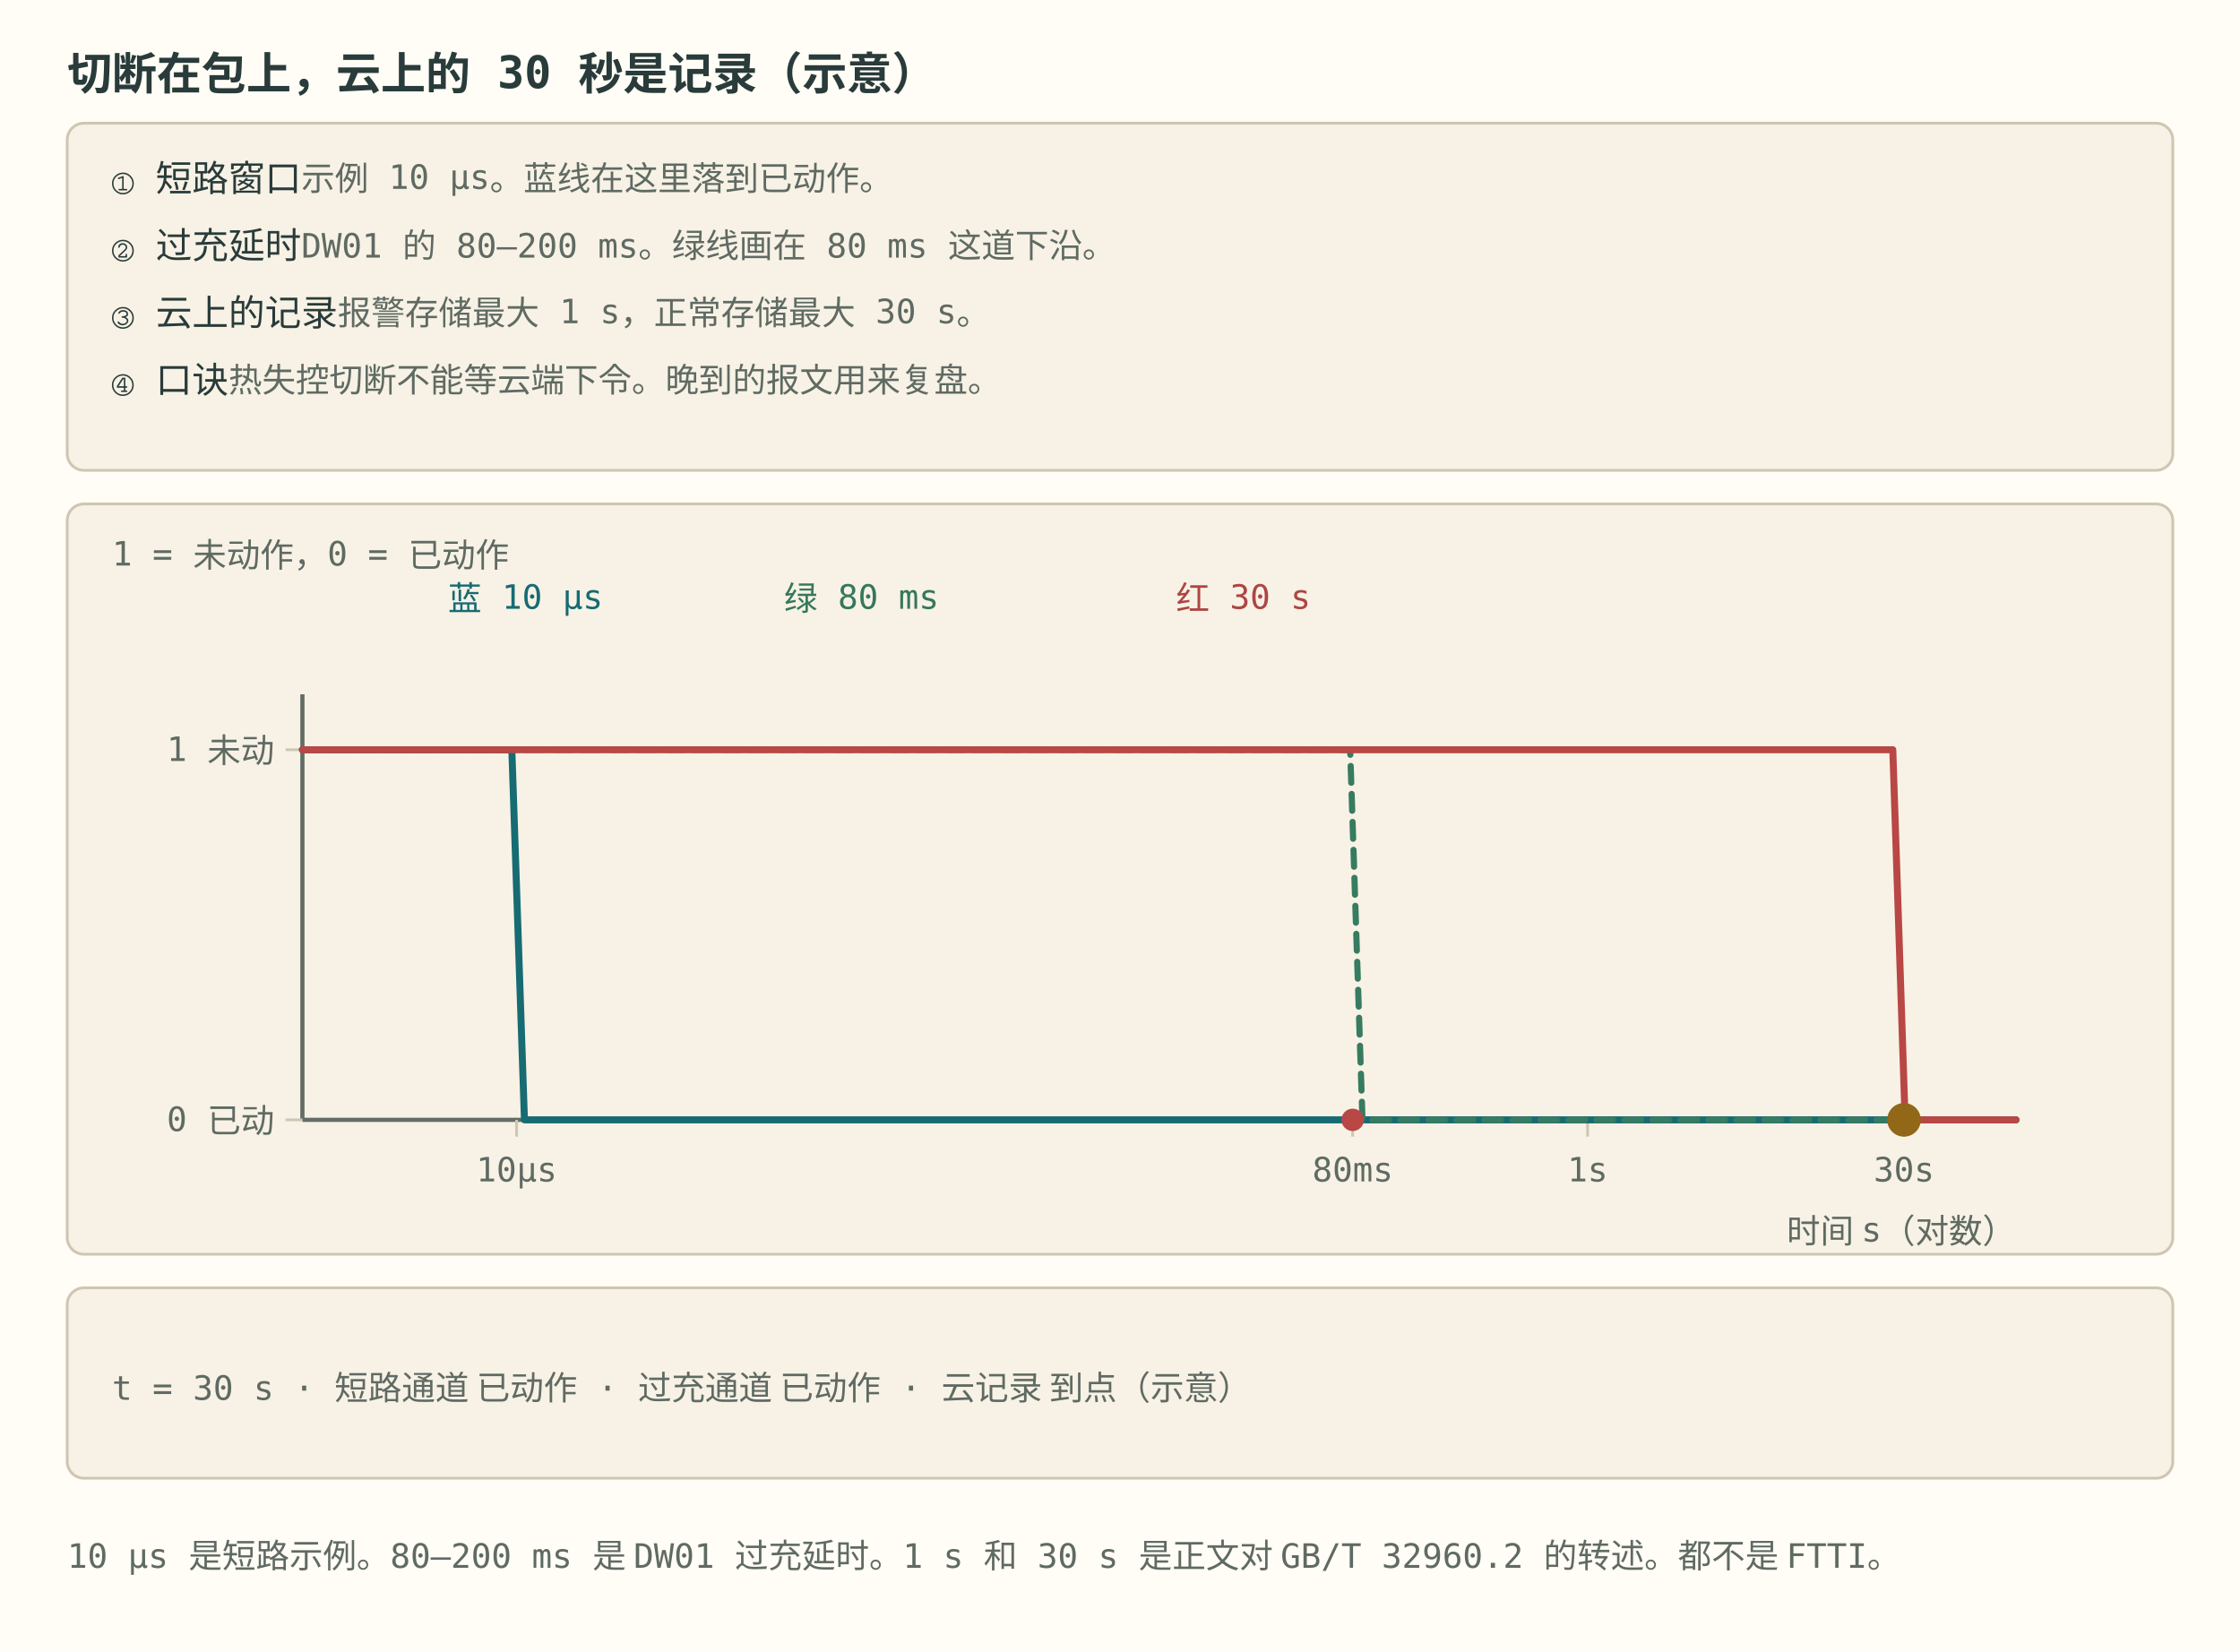
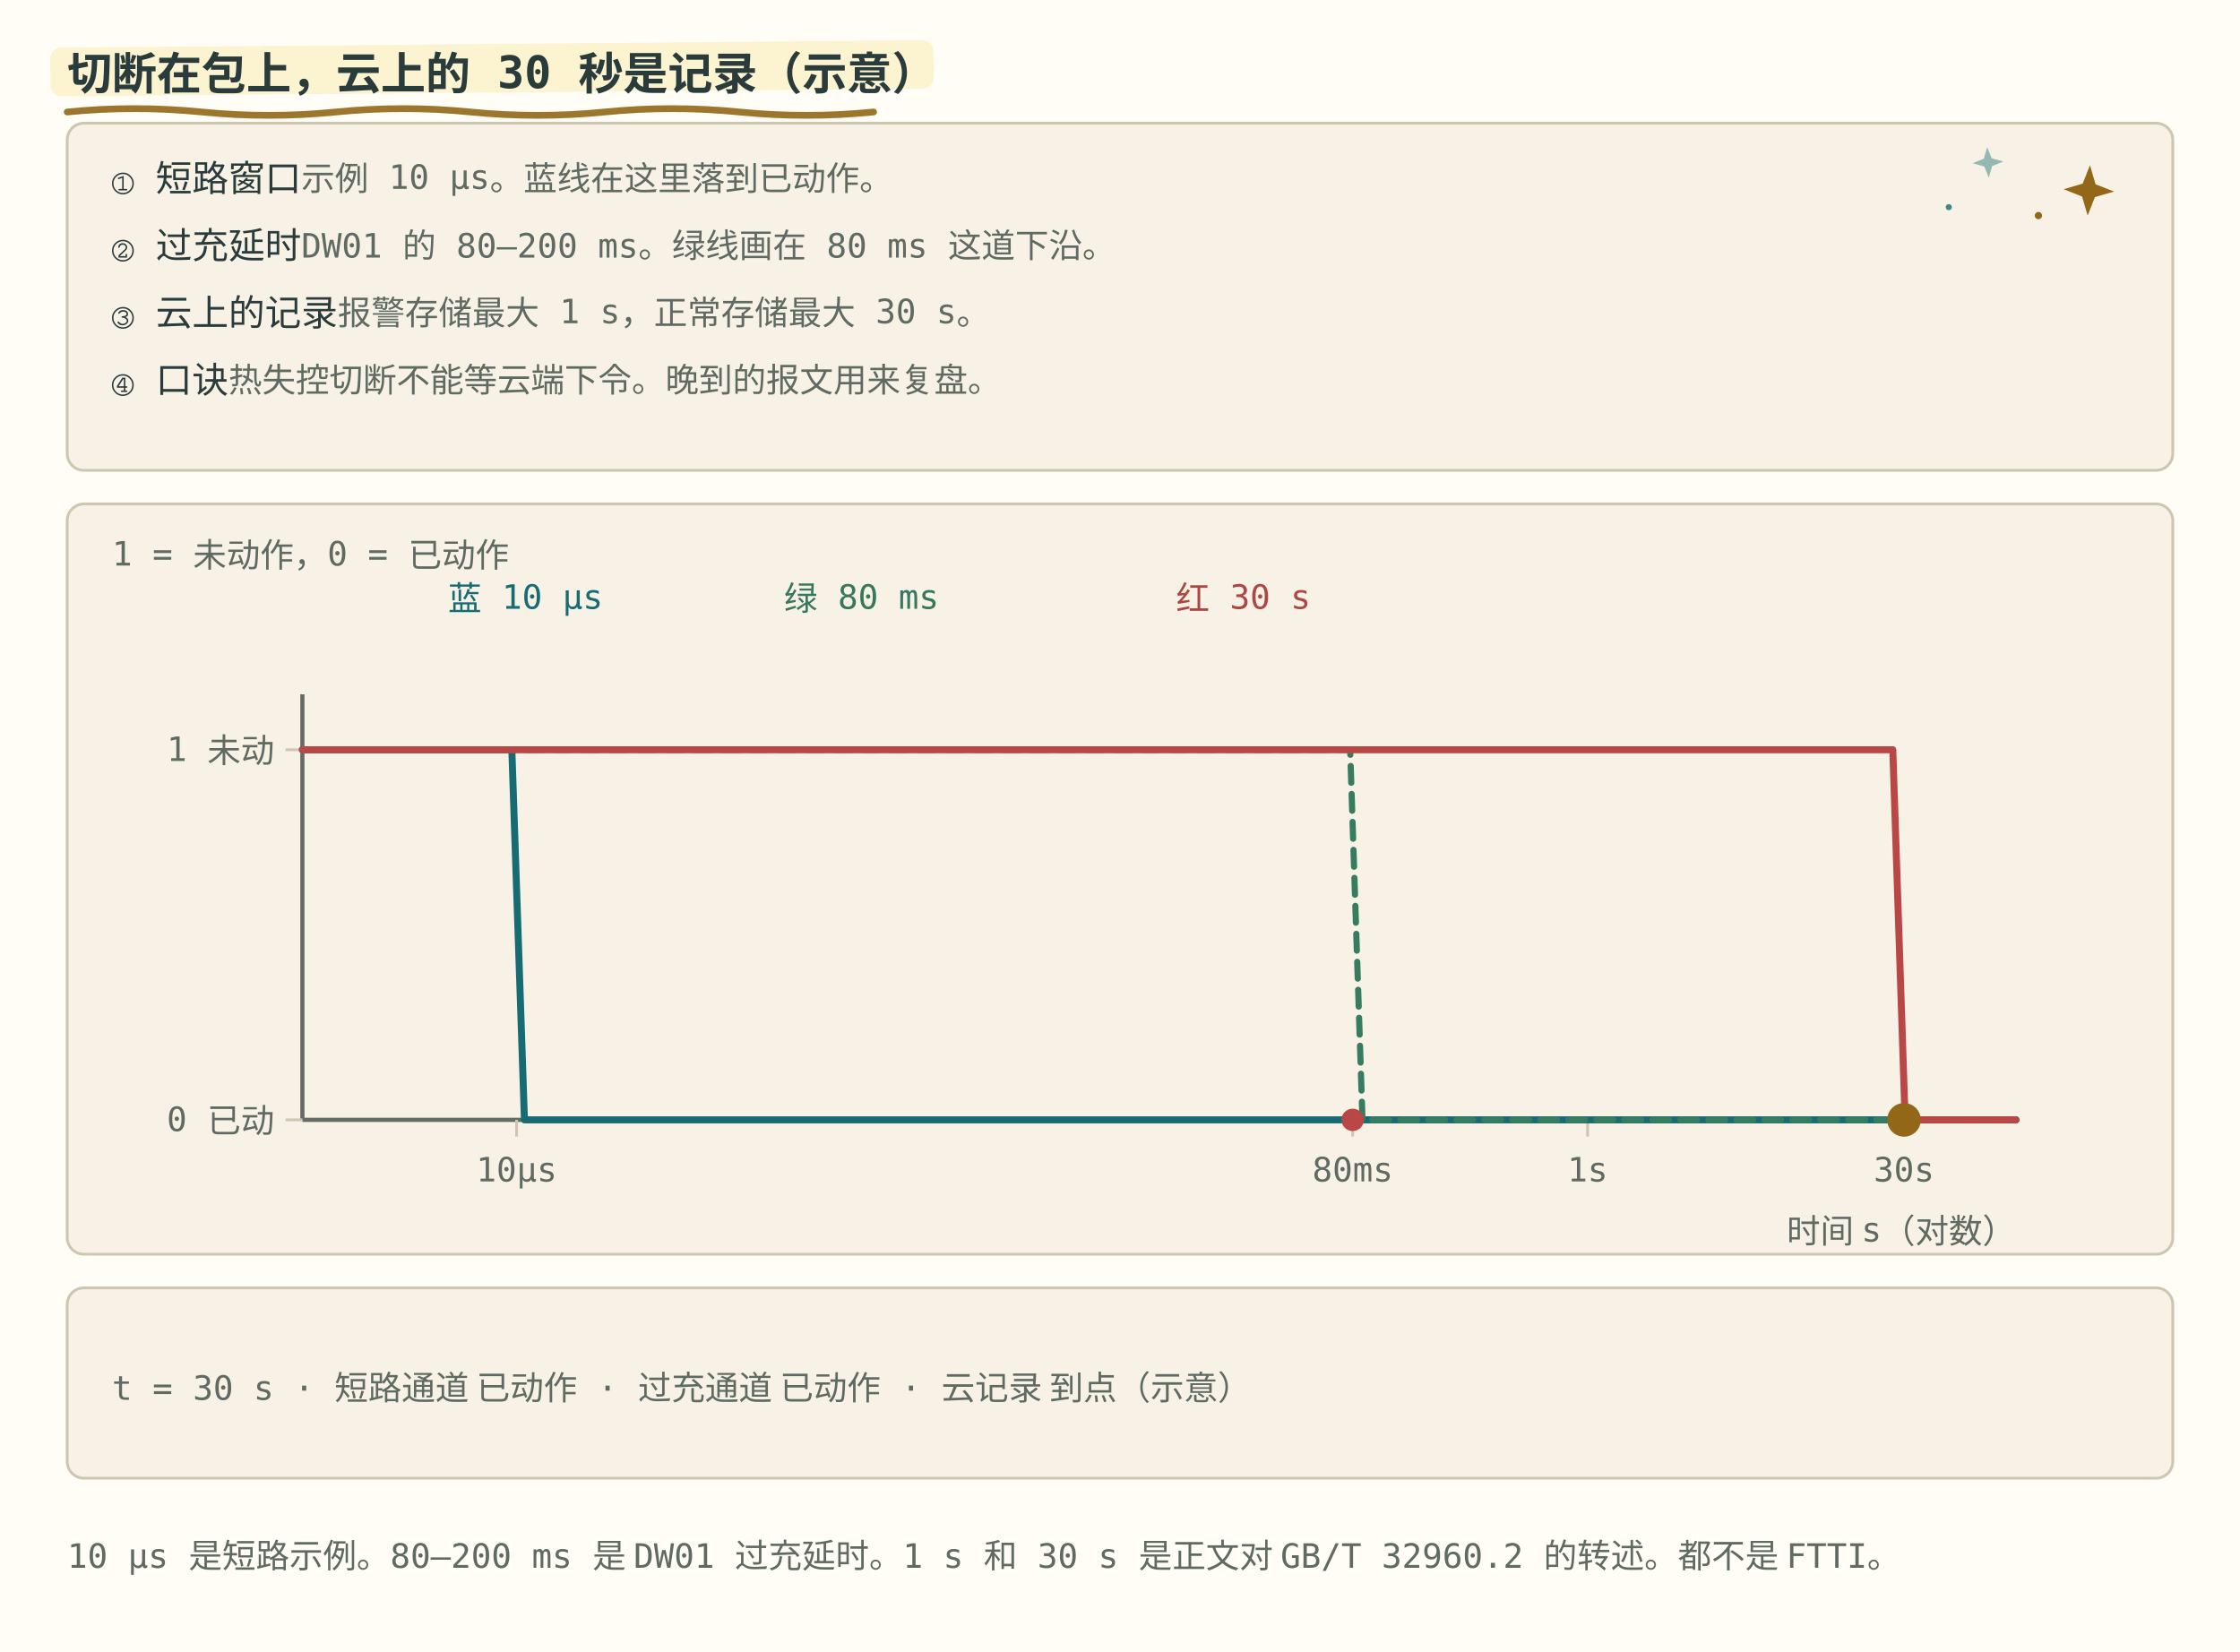
<svg xmlns="http://www.w3.org/2000/svg" viewBox="0 0 800 590" role="img" font-family="ui-monospace, Consolas, monospace" data-snapshot-time="9">
  <style>
    .bg { fill: #fffdf5; }
    .panel { fill: #f7f2e5; stroke: #cfc6b2; }
    .axis { stroke: #626d65; stroke-width: 1.5; fill: none; }
    .grid { stroke: #cfc6b2; stroke-width: 1; fill: none; }
    .txt { fill: #293b3a; font-size: 13px; }
    .small { fill: #5f6a63; font-size: 12px; }
    .title { fill: #293b3a; font-size: 16px; font-weight: bold; }
    .hi { fill: #176b73; }
    .warn { fill: #ad4644; }
    .ok { fill: #36775e; }
    .gold { fill: #8e6518; }
    .lineb { stroke: #176b73; stroke-width: 2.5; fill: none; }
    .liner { stroke: #b84745; stroke-width: 2.5; fill: none; }
    .lineg { stroke: #377b60; stroke-width: 2.2; fill: none; stroke-dasharray: 6 4; }
    .liney { stroke: #926717; stroke-width: 2.2; fill: none; }
    .linek { stroke: #626d65; stroke-width: 2.2; fill: none; stroke-dasharray: 7 4; }
    .dotb { fill: #176b73; }
    .dotr { fill: #b84745; }
    .dotg { fill: #377b60; }
    .doty { fill: #926717; }
    .boxb { fill: #e4f0df; stroke: #176b73; }
    .boxy { fill: #fbefc7; stroke: #926717; }
    .boxr { fill: #f6e2df; stroke: #b84745; }
    @media (prefers-color-scheme: dark) {
      .bg { fill: #192727; }
      .panel { fill: #223333; stroke: #496160; }
      .axis { stroke: #b0beb3; }
      .grid { stroke: #496160; }
      .txt { fill: #edf0e5; }
      .small { fill: #b0beb3; }
      .title { fill: #edf0e5; }
      .hi { fill: #7ec5c5; }
      .warn { fill: #f39b91; }
      .ok { fill: #8fc7a2; }
      .gold { fill: #dfbd78; }
      .lineb { stroke: #7ec5c5; }
      .liner { stroke: #f39b91; }
      .lineg { stroke: #8fc7a2; }
      .liney { stroke: #dfbd78; }
      .linek { stroke: #b0beb3; }
      .dotb { fill: #7ec5c5; }
      .dotr { fill: #f39b91; }
      .dotg { fill: #8fc7a2; }
      .doty { fill: #dfbd78; }
      .boxb { fill: #293f35; stroke: #7ec5c5; }
      .boxy { fill: #453e2b; stroke: #dfbd78; }
      .boxr { fill: #483336; stroke: #f39b91; }
    }
  </style>
+   <style id="bms-motion">
+     /* bms-motion: 手帐式动效注记（纯装饰，不改技术几何与既有 SMIL 时序） */
+     .bms-marker { fill: #fbefc7; opacity: .78; }
+     .bms-under { fill: none; stroke: #926717; stroke-width: 2.4; stroke-linecap: round; opacity: .9; }
+     .bms-spark-line { fill: none; stroke: #926717; stroke-width: 1.9; stroke-linecap: round; }
+     .bms-spark-fill { fill: #926717; }
+     .bms-spark-soft { fill: #176b73; opacity: .8; }
+     .bms-sticker { fill: none; stroke: #926717; stroke-width: 2; stroke-dasharray: 7 5; stroke-linecap: round; opacity: .85; }
+     .bms-halo { fill: none; stroke: #926717; stroke-width: 2; }
+     .bms-marker, .bms-under, .bms-sticker, .bms-halo,
+     .bms-spark, .bms-success, .bms-doodle { pointer-events: none; }
+     circle:has(&gt; animateMotion) { filter: drop-shadow(0 0 2px rgba(146,103,23,.5)) drop-shadow(0 0 5px rgba(196,145,52,.45)); }
+     rect:has(&gt; animateMotion) { filter: drop-shadow(0 0 3px rgba(196,145,52,.75)); }
+     g:has(&gt; circle):has(&gt; path.stroke-check) { filter: drop-shadow(0 0 5px rgba(55,123,96,.5)); }
+     @media (prefers-color-scheme: dark) {
+       .bms-marker { fill: #453e2b; opacity: .85; }
+       .bms-under { stroke: #dfbd78; }
+       .bms-spark-line { stroke: #dfbd78; }
+       .bms-spark-fill { fill: #dfbd78; }
+       .bms-spark-soft { fill: #7ec5c5; }
+       .bms-sticker { stroke: #dfbd78; }
+       .bms-halo { stroke: #dfbd78; }
+       circle:has(&gt; animateMotion) { filter: drop-shadow(0 0 2px rgba(223,189,120,.8)) drop-shadow(0 0 7px rgba(223,189,120,.9)); }
+       rect:has(&gt; animateMotion) { filter: drop-shadow(0 0 6px rgba(223,189,120,.8)); }
+       g:has(&gt; circle):has(&gt; path.stroke-check) { filter: drop-shadow(0 0 6px rgba(143,199,162,.7)); }
+     }
+     @media (prefers-reduced-motion: reduce) { .bms-spark, .bms-success, .bms-doodle { display: none; } }
+ </style>
  <rect class="bg" width="800" height="590" />
+   <rect class="bms-marker" aria-hidden="true" x="18.0" y="17.1" width="315.4" height="17.3" rx="3.8" transform="rotate(-.5 18.0 25.8)" />
+   <path class="bms-under" aria-hidden="true" d="M24.0 40.0 q 24.0 -2.4 48.0 0 t 48 0 t 48 0 t 48 0 t 48 0 t 48 0" />
  <text class="title" x="24" y="32">切断在包上，云上的 30 秒是记录（示意）</text>
  <rect class="panel" x="24" y="44" width="752" height="124" rx="6" />
+   <g class="bms-doodle" aria-hidden="true" transform="matrix(0.9989171 0.0465253 -0.0465253 0.9989171 746 68)" opacity="1" style="opacity: 1;">
+     <path class="bms-spark-fill" d="M0 -9 L2.3 -2.3 L9 0 L2.3 2.3 L0 9 L-2.3 2.3 L-9 0 L-2.3 -2.3 Z" />
+   </g>
+   <g class="bms-doodle" aria-hidden="true" transform="matrix(0.9985091 -0.05458477 0.05458477 0.9985091 710 58)" opacity="0.536" style="opacity: 0.536;">
+     <path class="bms-spark-soft" d="M0 -5.5 L1.4 -1.4 L5.5 0 L1.4 1.4 L0 5.5 L-1.4 1.4 L-5.5 0 L-1.4 -1.4 Z" />
+   </g>
+   <g class="bms-doodle" aria-hidden="true">
+     <circle class="bms-spark-fill" cx="728.0" cy="77.0" r="1.3" />
+     <circle class="bms-spark-soft" cx="696.0" cy="74.0" r="1.1" />
+   </g>
  <text class="txt" x="40" y="68" opacity="1" style="opacity: 1;">① 短路窗口<tspan class="small">　示例 10 μs。蓝线在这里落到已动作。</tspan>
  </text>
  <text class="txt" x="40" y="92" opacity="1" style="opacity: 1;">② 过充延时<tspan class="small">　DW01 的 80–200 ms。绿线画在 80 ms 这道下沿。</tspan>
  </text>
  <text class="txt" x="40" y="116" opacity="1" style="opacity: 1;">③ 云上的记录<tspan class="small">　报警存储最大 1 s，正常存储最大 30 s。</tspan>
  </text>
  <text class="txt" x="40" y="140" opacity="1" style="opacity: 1;">④ 口诀<tspan class="small">　热失控切断不能等云端下令。晚到的报文用来复盘。</tspan>
  </text>
  <rect class="panel" x="24" y="180" width="752" height="268" rx="6" />
  <text class="small" x="40" y="202">1 = 未动作，0 = 已动作</text>
  <text class="hi" x="160" y="218">蓝 10 μs</text>
  <text class="ok" x="280" y="218">绿 80 ms</text>
  <text class="warn" x="420" y="218">红 30 s</text>
  <line class="axis" x1="108.0" y1="248.0" x2="108.0" y2="400.0" />
  <line class="axis" x1="108.0" y1="400.0" x2="720.0" y2="400.0" />
  <line class="grid" x1="184.5" y1="400.0" x2="184.5" y2="406.0" />
  <text class="small" x="184.5" y="422.0" text-anchor="middle">10μs</text>
  <line class="grid" x1="483.1" y1="400.0" x2="483.1" y2="406.0" />
  <text class="small" x="483.1" y="422.0" text-anchor="middle">80ms</text>
  <line class="grid" x1="567.0" y1="400.0" x2="567.0" y2="406.0" />
  <text class="small" x="567.0" y="422.0" text-anchor="middle">1s</text>
  <line class="grid" x1="680.0" y1="400.0" x2="680.0" y2="406.0" />
  <text class="small" x="680.0" y="422.0" text-anchor="middle">30s</text>
  <line class="grid" x1="102.0" y1="400.0" x2="108.0" y2="400.0" />
  <text class="small" x="98.0" y="404.0" text-anchor="end">0 已动</text>
  <line class="grid" x1="102.0" y1="267.8" x2="108.0" y2="267.8" />
  <text class="small" x="98.0" y="271.8" text-anchor="end">1 未动</text>
  <text class="small" x="720" y="444" text-anchor="end">时间 s（对数）</text>
  <polyline class="lineb" points="108.0,267.8 112.4,267.8 116.8,267.8 121.2,267.8 125.6,267.8 130.0,267.8 134.4,267.8 138.8,267.8 143.2,267.8 147.6,267.8 152.0,267.8 156.4,267.8 160.8,267.8 165.2,267.8 169.6,267.8 174.0,267.8 178.4,267.8 182.8,267.8 187.3,400.0 191.7,400.0 196.1,400.0 200.5,400.0 204.9,400.0 209.3,400.0 213.7,400.0 218.1,400.0 222.5,400.0 226.9,400.0 231.3,400.0 235.7,400.0 240.1,400.0 244.5,400.0 248.9,400.0 253.3,400.0 257.7,400.0 262.1,400.0 266.5,400.0 270.9,400.0 275.3,400.0 279.7,400.0 284.1,400.0 288.5,400.0 292.9,400.0 297.3,400.0 301.7,400.0 306.1,400.0 310.5,400.0 314.9,400.0 319.3,400.0 323.7,400.0 328.1,400.0 332.5,400.0 336.9,400.0 341.4,400.0 345.8,400.0 350.2,400.0 354.6,400.0 359.0,400.0 363.4,400.0 367.8,400.0 372.2,400.0 376.6,400.0 381.0,400.0 385.4,400.0 389.8,400.0 394.2,400.0 398.6,400.0 403.0,400.0 407.4,400.0 411.8,400.0 416.2,400.0 420.6,400.0 425.0,400.0 429.4,400.0 433.8,400.0 438.2,400.0 442.6,400.0 447.0,400.0 451.4,400.0 455.8,400.0 460.2,400.0 464.6,400.0 469.0,400.0 473.4,400.0 477.8,400.0 482.2,400.0 486.6,400.0 491.1,400.0 495.5,400.0 499.9,400.0 504.3,400.0 508.7,400.0 513.1,400.0 517.5,400.0 521.9,400.0 526.3,400.0 530.7,400.0 535.1,400.0 539.5,400.0 543.9,400.0 548.3,400.0 552.7,400.0 557.1,400.0 561.5,400.0 565.9,400.0 570.3,400.0 574.7,400.0 579.1,400.0 583.5,400.0 587.9,400.0 592.3,400.0 596.7,400.0 601.1,400.0 605.5,400.0 609.9,400.0 614.3,400.0 618.7,400.0 623.1,400.0 627.5,400.0 631.9,400.0 636.3,400.0 640.7,400.0 645.2,400.0 649.6,400.0 654.0,400.0 658.4,400.0 662.8,400.0 667.2,400.0 671.6,400.0 676.0,400.0 680.4,400.0 684.8,400.0 689.2,400.0 693.6,400.0 698.0,400.0 702.4,400.0 706.8,400.0 711.2,400.0 715.6,400.0 720.0,400.0" stroke-linejoin="round" stroke-linecap="round" />
  <polyline class="lineg" points="108.0,267.8 112.4,267.8 116.8,267.8 121.2,267.8 125.6,267.8 130.0,267.8 134.4,267.8 138.8,267.8 143.2,267.8 147.6,267.8 152.0,267.8 156.4,267.8 160.8,267.8 165.2,267.8 169.6,267.8 174.0,267.8 178.4,267.8 182.8,267.8 187.3,267.8 191.7,267.8 196.1,267.8 200.5,267.8 204.9,267.8 209.3,267.8 213.7,267.8 218.1,267.8 222.5,267.8 226.9,267.8 231.3,267.8 235.7,267.8 240.1,267.8 244.5,267.8 248.9,267.8 253.3,267.8 257.7,267.8 262.1,267.8 266.5,267.8 270.9,267.8 275.3,267.8 279.7,267.8 284.1,267.8 288.5,267.8 292.9,267.8 297.3,267.8 301.7,267.8 306.1,267.8 310.5,267.8 314.9,267.8 319.3,267.8 323.7,267.8 328.1,267.8 332.5,267.8 336.9,267.8 341.4,267.8 345.8,267.8 350.2,267.8 354.6,267.8 359.0,267.8 363.4,267.8 367.8,267.8 372.2,267.8 376.6,267.8 381.0,267.8 385.4,267.8 389.8,267.8 394.2,267.8 398.6,267.8 403.0,267.8 407.4,267.8 411.8,267.8 416.2,267.8 420.6,267.8 425.0,267.8 429.4,267.8 433.8,267.8 438.2,267.8 442.6,267.8 447.0,267.8 451.4,267.8 455.8,267.8 460.2,267.8 464.6,267.8 469.0,267.8 473.4,267.8 477.8,267.8 482.2,267.8 486.6,400.0 491.1,400.0 495.5,400.0 499.9,400.0 504.3,400.0 508.7,400.0 513.1,400.0 517.5,400.0 521.9,400.0 526.3,400.0 530.7,400.0 535.1,400.0 539.5,400.0 543.9,400.0 548.3,400.0 552.7,400.0 557.1,400.0 561.5,400.0 565.9,400.0 570.3,400.0 574.7,400.0 579.1,400.0 583.5,400.0 587.9,400.0 592.3,400.0 596.7,400.0 601.1,400.0 605.5,400.0 609.9,400.0 614.3,400.0 618.7,400.0 623.1,400.0 627.5,400.0 631.9,400.0 636.3,400.0 640.7,400.0 645.2,400.0 649.6,400.0 654.0,400.0 658.4,400.0 662.8,400.0 667.2,400.0 671.6,400.0 676.0,400.0 680.4,400.0 684.8,400.0 689.2,400.0 693.6,400.0 698.0,400.0 702.4,400.0 706.8,400.0 711.2,400.0 715.6,400.0 720.0,400.0" stroke-linejoin="round" stroke-linecap="round" />
  <polyline class="liner" points="108.0,267.8 112.4,267.8 116.8,267.8 121.2,267.8 125.6,267.8 130.0,267.8 134.4,267.8 138.8,267.8 143.2,267.8 147.6,267.8 152.0,267.8 156.4,267.8 160.8,267.8 165.2,267.8 169.6,267.8 174.0,267.8 178.4,267.8 182.8,267.8 187.3,267.8 191.7,267.8 196.1,267.8 200.5,267.8 204.9,267.8 209.3,267.8 213.7,267.8 218.1,267.8 222.5,267.8 226.9,267.8 231.3,267.8 235.7,267.8 240.1,267.8 244.5,267.8 248.9,267.8 253.3,267.8 257.7,267.8 262.1,267.8 266.5,267.8 270.9,267.8 275.3,267.8 279.7,267.8 284.1,267.8 288.5,267.8 292.9,267.8 297.3,267.8 301.7,267.8 306.1,267.8 310.5,267.8 314.9,267.8 319.3,267.8 323.7,267.8 328.1,267.8 332.5,267.8 336.9,267.8 341.4,267.8 345.8,267.8 350.2,267.8 354.6,267.8 359.0,267.8 363.4,267.8 367.8,267.8 372.2,267.8 376.6,267.8 381.0,267.8 385.4,267.8 389.8,267.8 394.2,267.8 398.6,267.8 403.0,267.8 407.4,267.8 411.8,267.8 416.2,267.8 420.6,267.8 425.0,267.8 429.4,267.8 433.8,267.8 438.2,267.8 442.6,267.8 447.0,267.8 451.4,267.8 455.8,267.8 460.2,267.8 464.6,267.8 469.0,267.8 473.4,267.8 477.8,267.8 482.2,267.8 486.6,267.8 491.1,267.8 495.5,267.8 499.9,267.8 504.3,267.8 508.7,267.8 513.1,267.8 517.5,267.8 521.9,267.8 526.3,267.8 530.7,267.8 535.1,267.8 539.5,267.8 543.9,267.8 548.3,267.8 552.7,267.8 557.1,267.8 561.5,267.8 565.9,267.8 570.3,267.8 574.7,267.8 579.1,267.8 583.5,267.8 587.9,267.8 592.3,267.8 596.7,267.8 601.1,267.8 605.5,267.8 609.9,267.8 614.3,267.8 618.7,267.8 623.1,267.8 627.5,267.8 631.9,267.8 636.3,267.8 640.7,267.8 645.2,267.8 649.6,267.8 654.0,267.8 658.4,267.8 662.8,267.8 667.2,267.8 671.6,267.8 676.0,267.8 680.4,400.0 684.8,400.0 689.2,400.0 693.6,400.0 698.0,400.0 702.4,400.0 706.8,400.0 711.2,400.0 715.6,400.0 720.0,400.0" stroke-linejoin="round" stroke-linecap="round" />
  <circle class="doty" r="6" cx="680" cy="400" />
  <circle class="dotr" r="4" cx="483.1" cy="400" />
  <rect class="panel" x="24" y="460" width="752" height="68" rx="6" />
  <text class="small" x="40.0" y="500.0" text-anchor="start" opacity="0" style="opacity: 0;">t = 10 μs · 短路通道 已动作 · 过充通道 未动作 · 云记录 未到点（示意）</text>
  <text class="small" x="40.0" y="500.0" text-anchor="start" opacity="0" style="opacity: 0;">t = 80 ms · 短路通道 已动作 · 过充通道 已动作 · 云记录 未到点（示意）</text>
  <text class="small" x="40.0" y="500.0" text-anchor="start" opacity="0" style="opacity: 0;">t = 200 ms · 短路通道 已动作 · 过充延时上沿 · 云记录 未到点（示意）</text>
  <text class="small" x="40.0" y="500.0" text-anchor="start" opacity="1" style="opacity: 1;">t = 30 s · 短路通道 已动作 · 过充通道 已动作 · 云记录 到点（示意）</text>
  <text class="small" x="24" y="560">10 μs 是短路示例。80–200 ms 是 DW01 过充延时。1 s 和 30 s 是正文对 GB/T 32960.2 的转述。都不是 FTTI。</text>
</svg>
